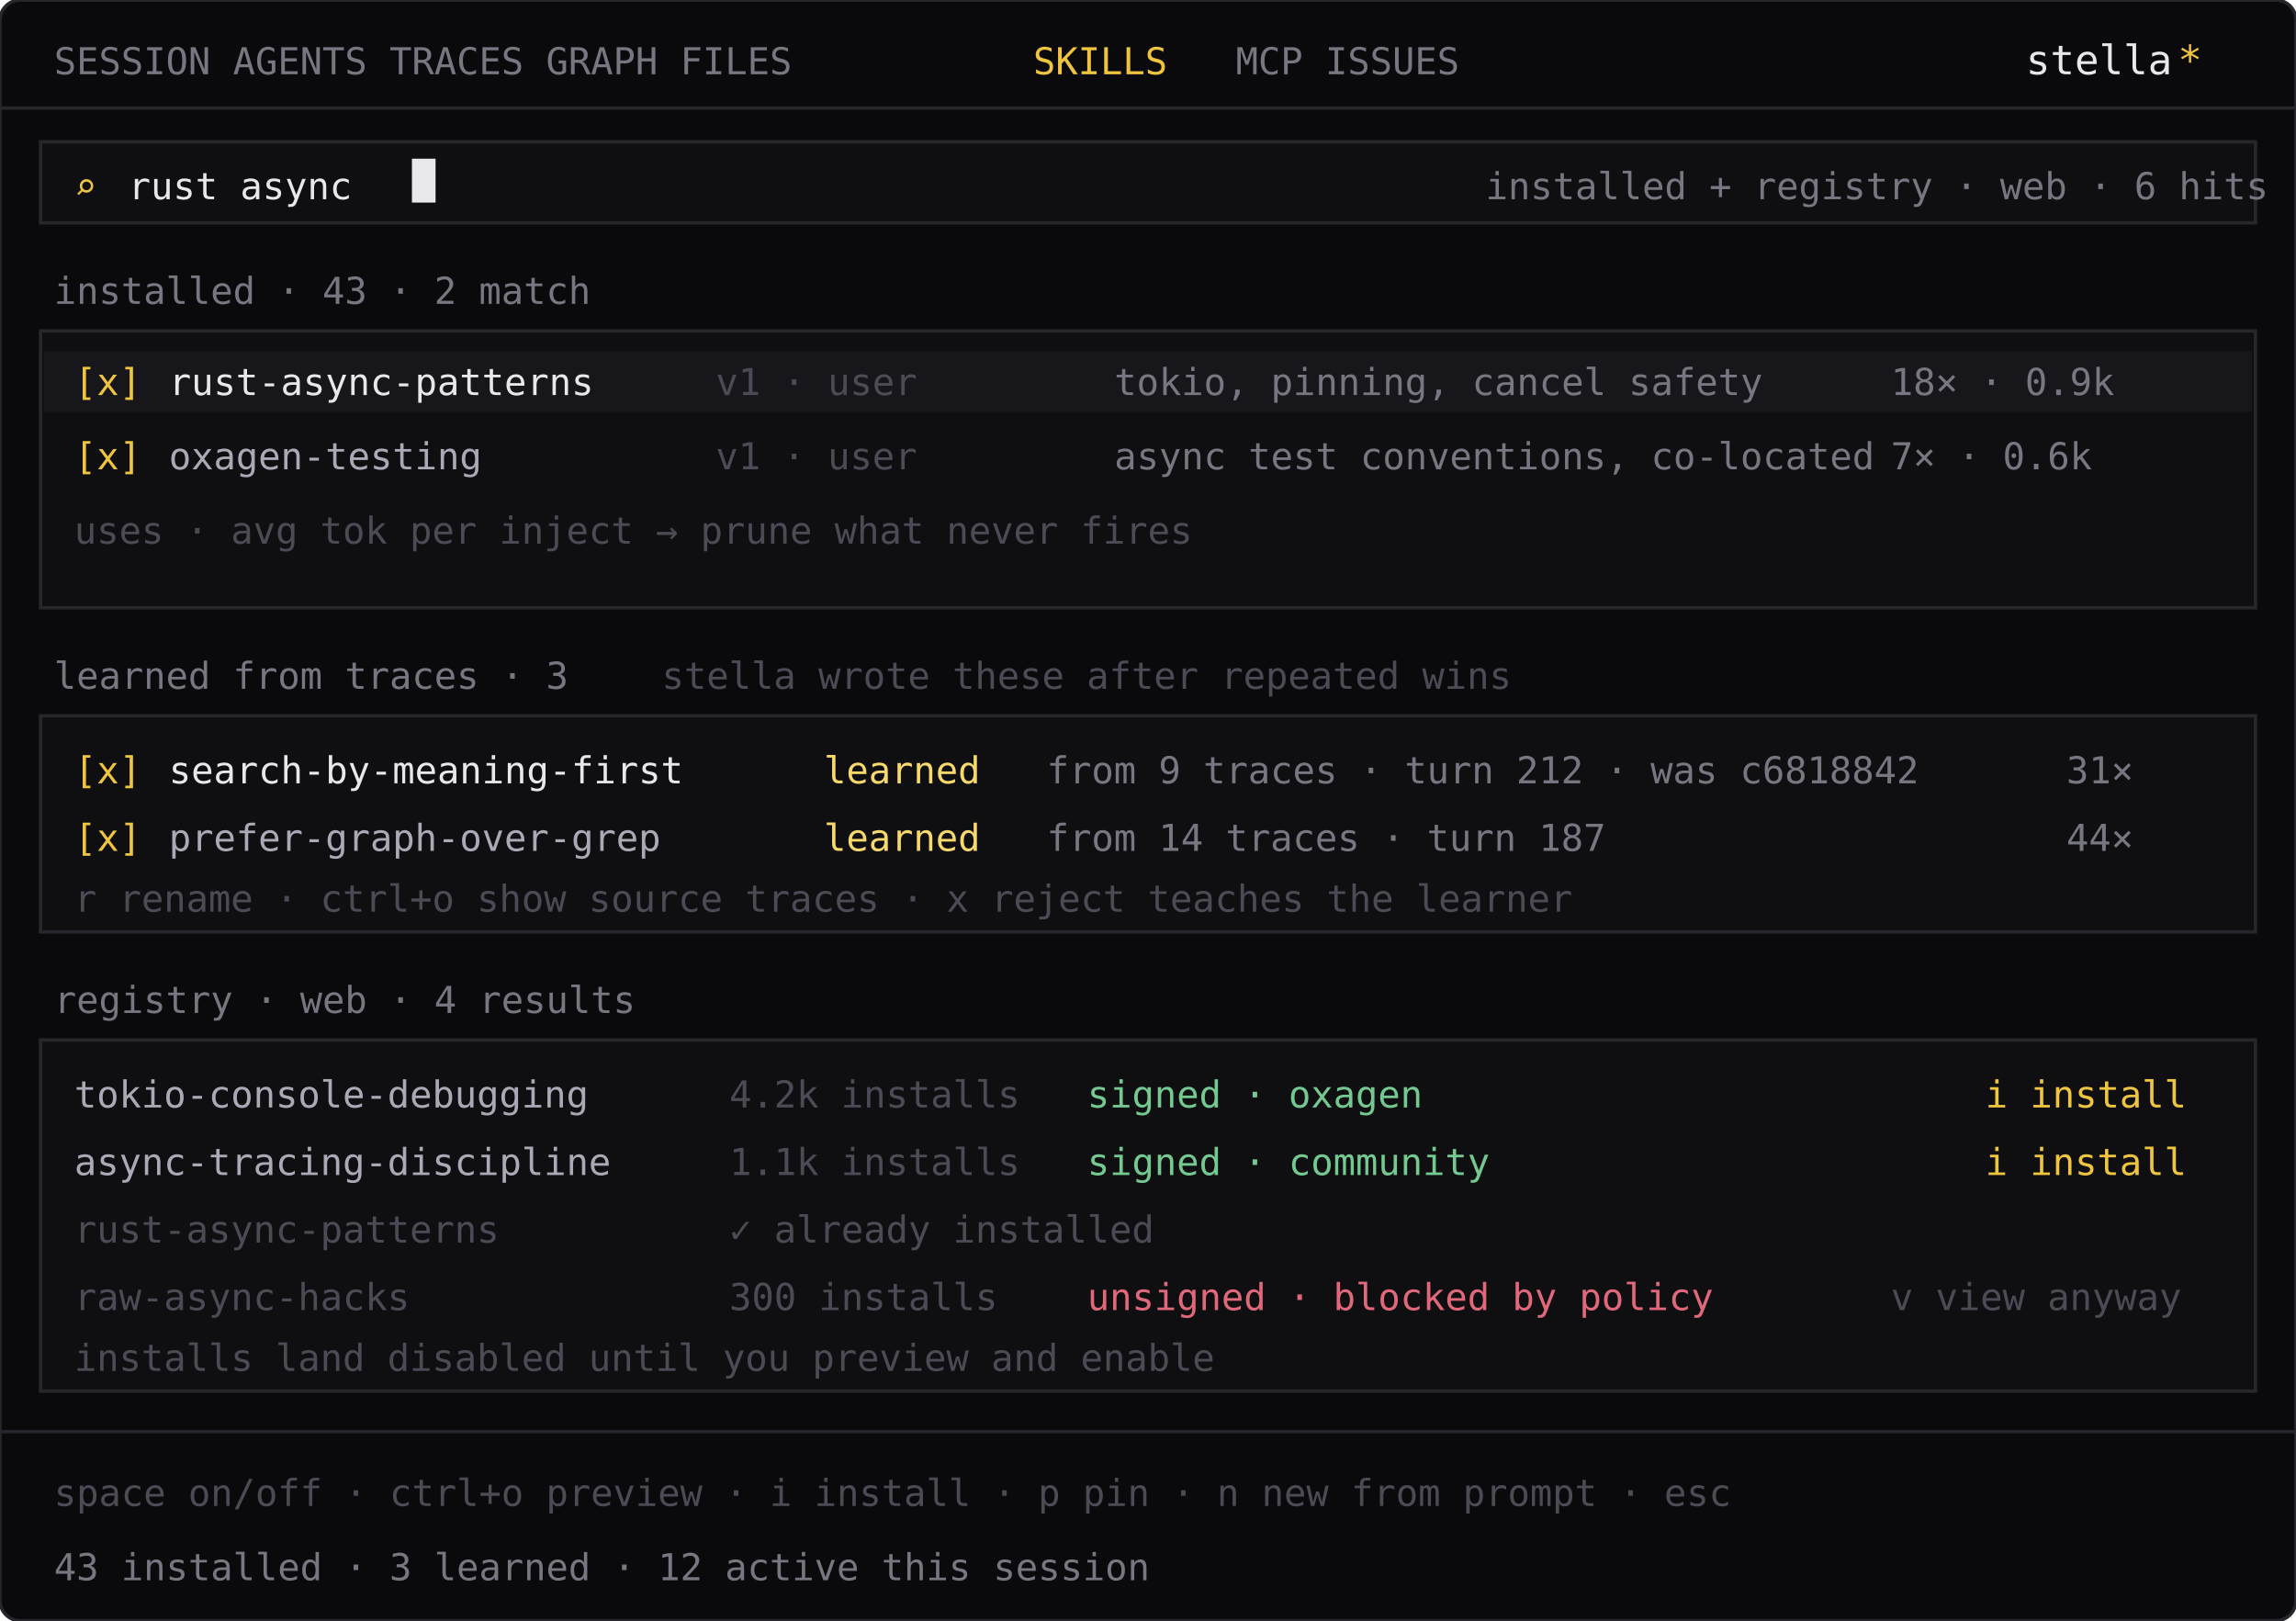
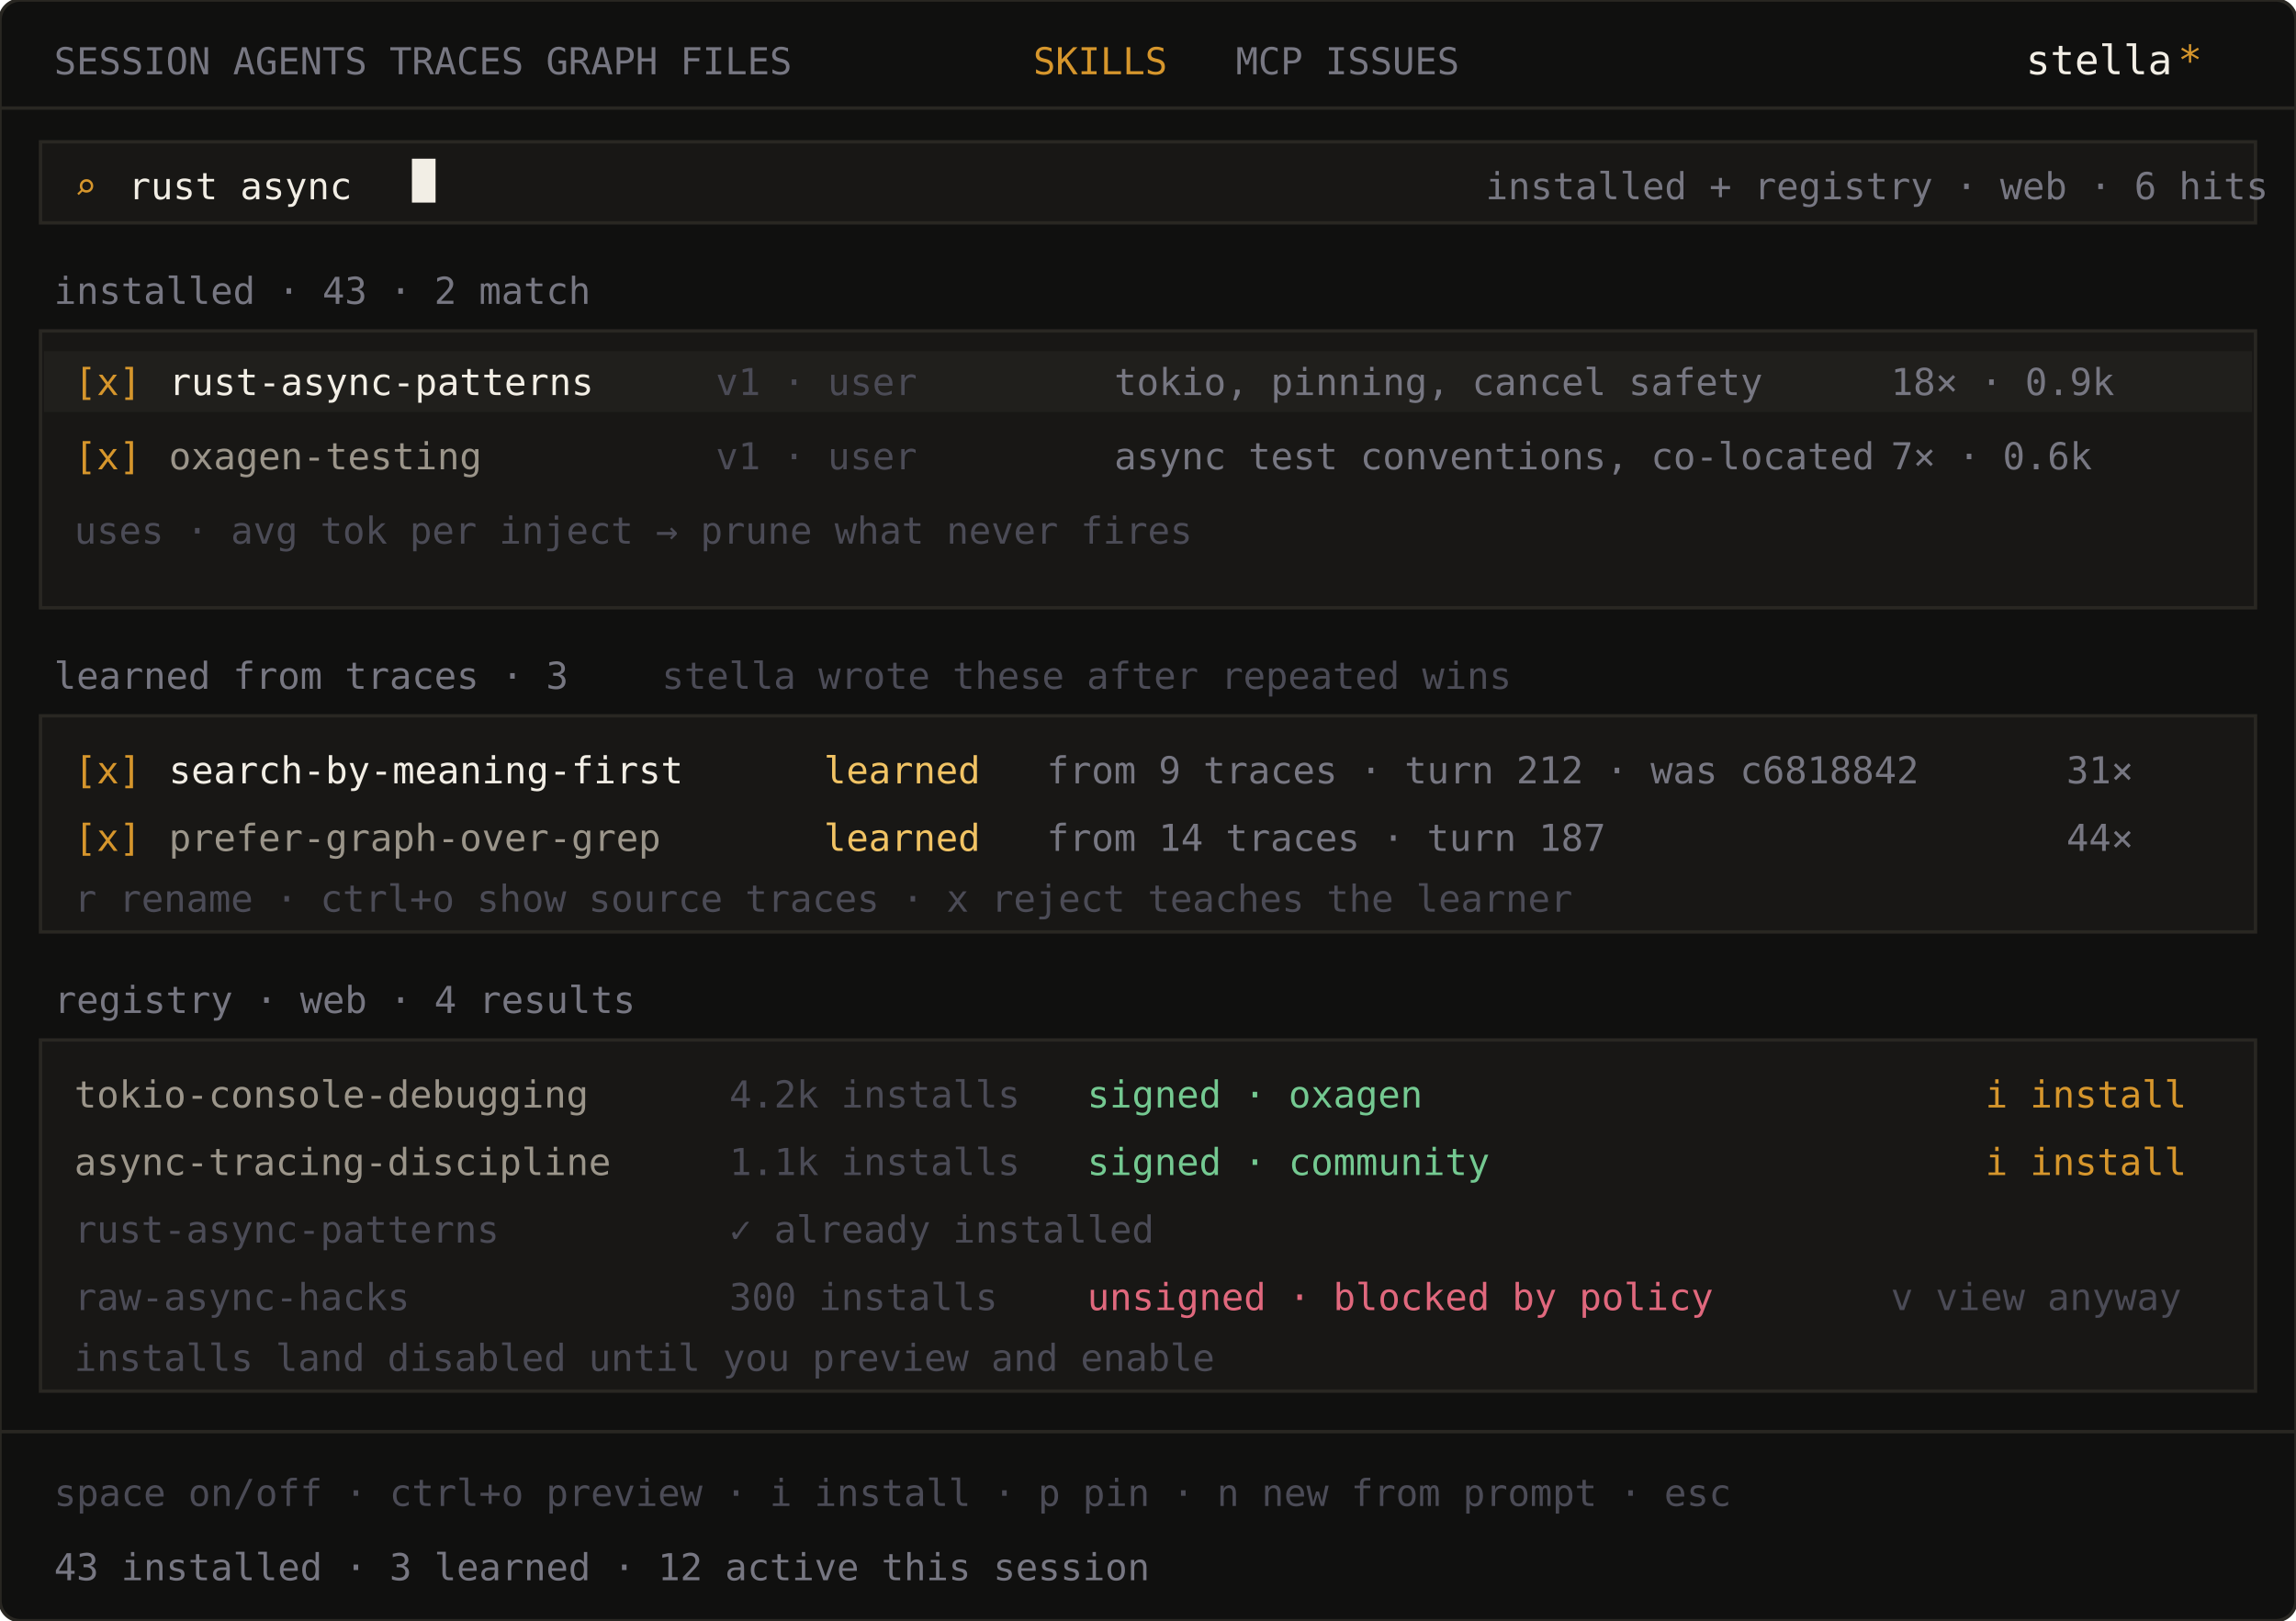
<svg xmlns="http://www.w3.org/2000/svg" viewBox="0 0 680 480" width="680" height="480" font-family="DejaVu Sans Mono, JetBrains Mono, monospace">
-   <rect x="0" y="0" width="680" height="480" rx="6" fill="#0A0A0C" stroke="#26262C" stroke-width="1" />
+   <rect x="0" y="0" width="680" height="480" rx="6" fill="#10100F" stroke="#292722" stroke-width="1" />
  <text x="16" y="22" font-size="11" fill="#777782">SESSION  AGENTS  TRACES  GRAPH  FILES</text>
-   <text x="306" y="22" font-size="11" fill="#EFC53F" font-weight="500">SKILLS</text>
+   <text x="306" y="22" font-size="11" fill="#D6962C" font-weight="500">SKILLS</text>
  <text x="366" y="22" font-size="11" fill="#777782">MCP  ISSUES</text>
-   <text x="600" y="22" font-size="12" fill="#E8E8EC" font-weight="500">stella</text>
-   <text x="645" y="22" font-size="12" fill="#EFC53F" font-weight="500">*</text>
-   <line x1="0" y1="32" x2="680" y2="32" stroke="#26262C" stroke-width="1" />
-   <rect x="12" y="42" width="656" height="24" fill="#0F0F12" stroke="#26262C" stroke-width="1" />
-   <text x="22" y="59" font-size="11" fill="#EFC53F">⌕</text>
-   <text x="38" y="59" font-size="11" fill="#E8E8EC">rust async</text>
-   <rect x="122" y="47" width="7" height="13" fill="#E8E8EC" />
+   <text x="600" y="22" font-size="12" fill="#F2EEE5" font-weight="500">stella</text>
+   <text x="645" y="22" font-size="12" fill="#D6962C" font-weight="500">*</text>
+   <line x1="0" y1="32" x2="680" y2="32" stroke="#292722" stroke-width="1" />
+   <rect x="12" y="42" width="656" height="24" fill="#181715" stroke="#292722" stroke-width="1" />
+   <text x="22" y="59" font-size="11" fill="#D6962C">⌕</text>
+   <text x="38" y="59" font-size="11" fill="#F2EEE5">rust async</text>
+   <rect x="122" y="47" width="7" height="13" fill="#F2EEE5" />
  <text x="440" y="59" font-size="11" fill="#777782">installed + registry · web · 6 hits</text>
  <text x="16" y="90" font-size="11" fill="#777782">installed · 43 · 2 match</text>
-   <rect x="12" y="98" width="656" height="82" fill="#0F0F12" stroke="#26262C" stroke-width="1" />
-   <rect x="13" y="104" width="654" height="18" fill="#17171B" />
-   <text x="22" y="117" font-size="11" fill="#EFC53F">[x]</text>
-   <text x="50" y="117" font-size="11" fill="#E8E8EC">rust-async-patterns</text>
+   <rect x="12" y="98" width="656" height="82" fill="#181715" stroke="#292722" stroke-width="1" />
+   <rect x="13" y="104" width="654" height="18" fill="#201F1C" />
+   <text x="22" y="117" font-size="11" fill="#D6962C">[x]</text>
+   <text x="50" y="117" font-size="11" fill="#F2EEE5">rust-async-patterns</text>
  <text x="212" y="117" font-size="11" fill="#4B4B56">v1 · user</text>
  <text x="330" y="117" font-size="11" fill="#777782">tokio, pinning, cancel safety</text>
  <text x="560" y="117" font-size="11" fill="#777782">18× · 0.9k</text>
-   <text x="22" y="139" font-size="11" fill="#EFC53F">[x]</text>
-   <text x="50" y="139" font-size="11" fill="#A9AAB5">oxagen-testing</text>
+   <text x="22" y="139" font-size="11" fill="#D6962C">[x]</text>
+   <text x="50" y="139" font-size="11" fill="#9B958A">oxagen-testing</text>
  <text x="212" y="139" font-size="11" fill="#4B4B56">v1 · user</text>
  <text x="330" y="139" font-size="11" fill="#777782">async test conventions, co-located</text>
  <text x="560" y="139" font-size="11" fill="#777782">7× · 0.6k</text>
  <text x="22" y="161" font-size="11" fill="#4B4B56">uses · avg tok per inject → prune what never fires</text>
  <text x="16" y="204" font-size="11" fill="#777782">learned from traces · 3</text>
  <text x="196" y="204" font-size="11" fill="#4B4B56">stella wrote these after repeated wins</text>
-   <rect x="12" y="212" width="656" height="64" fill="#0F0F12" stroke="#26262C" stroke-width="1" />
-   <text x="22" y="232" font-size="11" fill="#EFC53F">[x]</text>
-   <text x="50" y="232" font-size="11" fill="#E8E8EC">search-by-meaning-first</text>
-   <text x="244" y="232" font-size="11" fill="#F7D96B">learned</text>
+   <rect x="12" y="212" width="656" height="64" fill="#181715" stroke="#292722" stroke-width="1" />
+   <text x="22" y="232" font-size="11" fill="#D6962C">[x]</text>
+   <text x="50" y="232" font-size="11" fill="#F2EEE5">search-by-meaning-first</text>
+   <text x="244" y="232" font-size="11" fill="#F1C364">learned</text>
  <text x="310" y="232" font-size="11" fill="#777782">from 9 traces · turn 212 · was c6818842</text>
  <text x="612" y="232" font-size="11" fill="#777782">31×</text>
-   <text x="22" y="252" font-size="11" fill="#EFC53F">[x]</text>
-   <text x="50" y="252" font-size="11" fill="#A9AAB5">prefer-graph-over-grep</text>
-   <text x="244" y="252" font-size="11" fill="#F7D96B">learned</text>
+   <text x="22" y="252" font-size="11" fill="#D6962C">[x]</text>
+   <text x="50" y="252" font-size="11" fill="#9B958A">prefer-graph-over-grep</text>
+   <text x="244" y="252" font-size="11" fill="#F1C364">learned</text>
  <text x="310" y="252" font-size="11" fill="#777782">from 14 traces · turn 187</text>
  <text x="612" y="252" font-size="11" fill="#777782">44×</text>
  <text x="22" y="270" font-size="11" fill="#4B4B56">r rename · ctrl+o show source traces · x reject teaches the learner</text>
  <text x="16" y="300" font-size="11" fill="#777782">registry · web · 4 results</text>
-   <rect x="12" y="308" width="656" height="104" fill="#0F0F12" stroke="#26262C" stroke-width="1" />
-   <text x="22" y="328" font-size="11" fill="#A9AAB5">tokio-console-debugging</text>
+   <rect x="12" y="308" width="656" height="104" fill="#181715" stroke="#292722" stroke-width="1" />
+   <text x="22" y="328" font-size="11" fill="#9B958A">tokio-console-debugging</text>
  <text x="216" y="328" font-size="11" fill="#4B4B56">4.2k installs</text>
  <text x="322" y="328" font-size="11" fill="#74C991">signed · oxagen</text>
-   <text x="588" y="328" font-size="11" fill="#EFC53F">i install</text>
-   <text x="22" y="348" font-size="11" fill="#A9AAB5">async-tracing-discipline</text>
+   <text x="588" y="328" font-size="11" fill="#D6962C">i install</text>
+   <text x="22" y="348" font-size="11" fill="#9B958A">async-tracing-discipline</text>
  <text x="216" y="348" font-size="11" fill="#4B4B56">1.1k installs</text>
  <text x="322" y="348" font-size="11" fill="#74C991">signed · community</text>
-   <text x="588" y="348" font-size="11" fill="#EFC53F">i install</text>
+   <text x="588" y="348" font-size="11" fill="#D6962C">i install</text>
  <text x="22" y="368" font-size="11" fill="#4B4B56">rust-async-patterns</text>
  <text x="216" y="368" font-size="11" fill="#4B4B56">✓ already installed</text>
  <text x="22" y="388" font-size="11" fill="#4B4B56">raw-async-hacks</text>
  <text x="216" y="388" font-size="11" fill="#4B4B56">300 installs</text>
-   <text x="322" y="388" font-size="11" fill="#E0687A">unsigned · blocked by policy</text>
+   <text x="322" y="388" font-size="11" fill="#E0687D">unsigned · blocked by policy</text>
  <text x="560" y="388" font-size="11" fill="#4B4B56">v view anyway</text>
  <text x="22" y="406" font-size="11" fill="#4B4B56">installs land disabled until you preview and enable</text>
-   <line x1="0" y1="424" x2="680" y2="424" stroke="#26262C" stroke-width="1" />
+   <line x1="0" y1="424" x2="680" y2="424" stroke="#292722" stroke-width="1" />
  <text x="16" y="446" font-size="11" fill="#4B4B56">space on/off · ctrl+o preview · i install · p pin · n new from prompt · esc</text>
  <text x="16" y="468" font-size="11" fill="#777782">43 installed · 3 learned · 12 active this session</text>
</svg>
